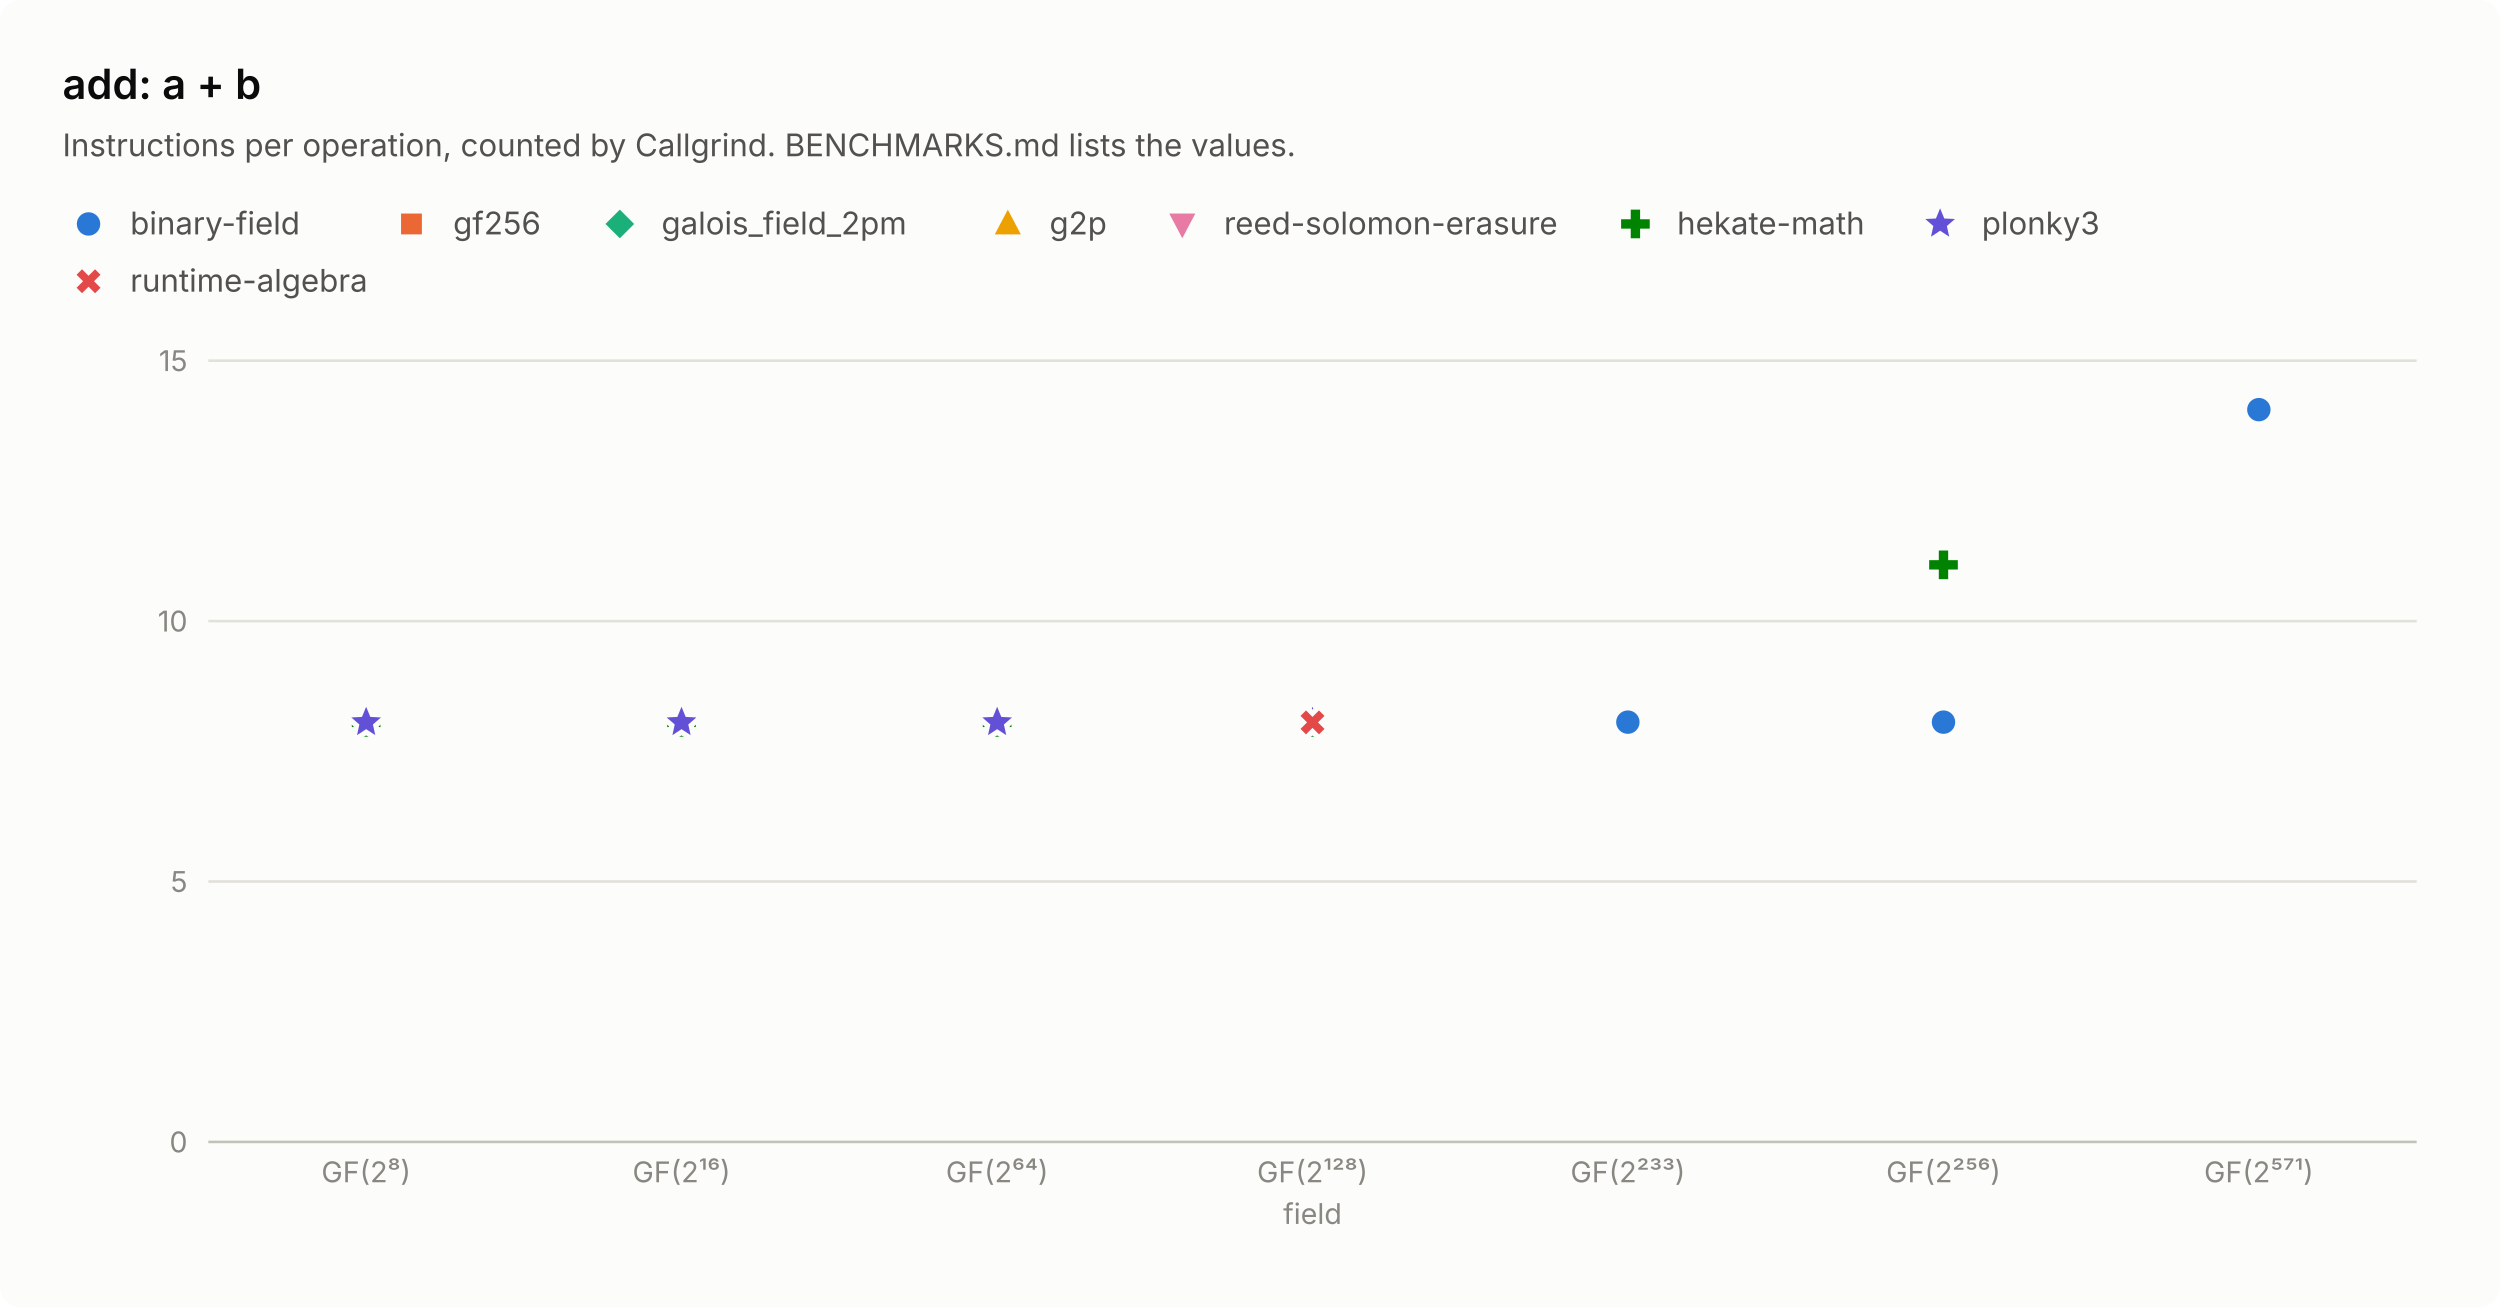
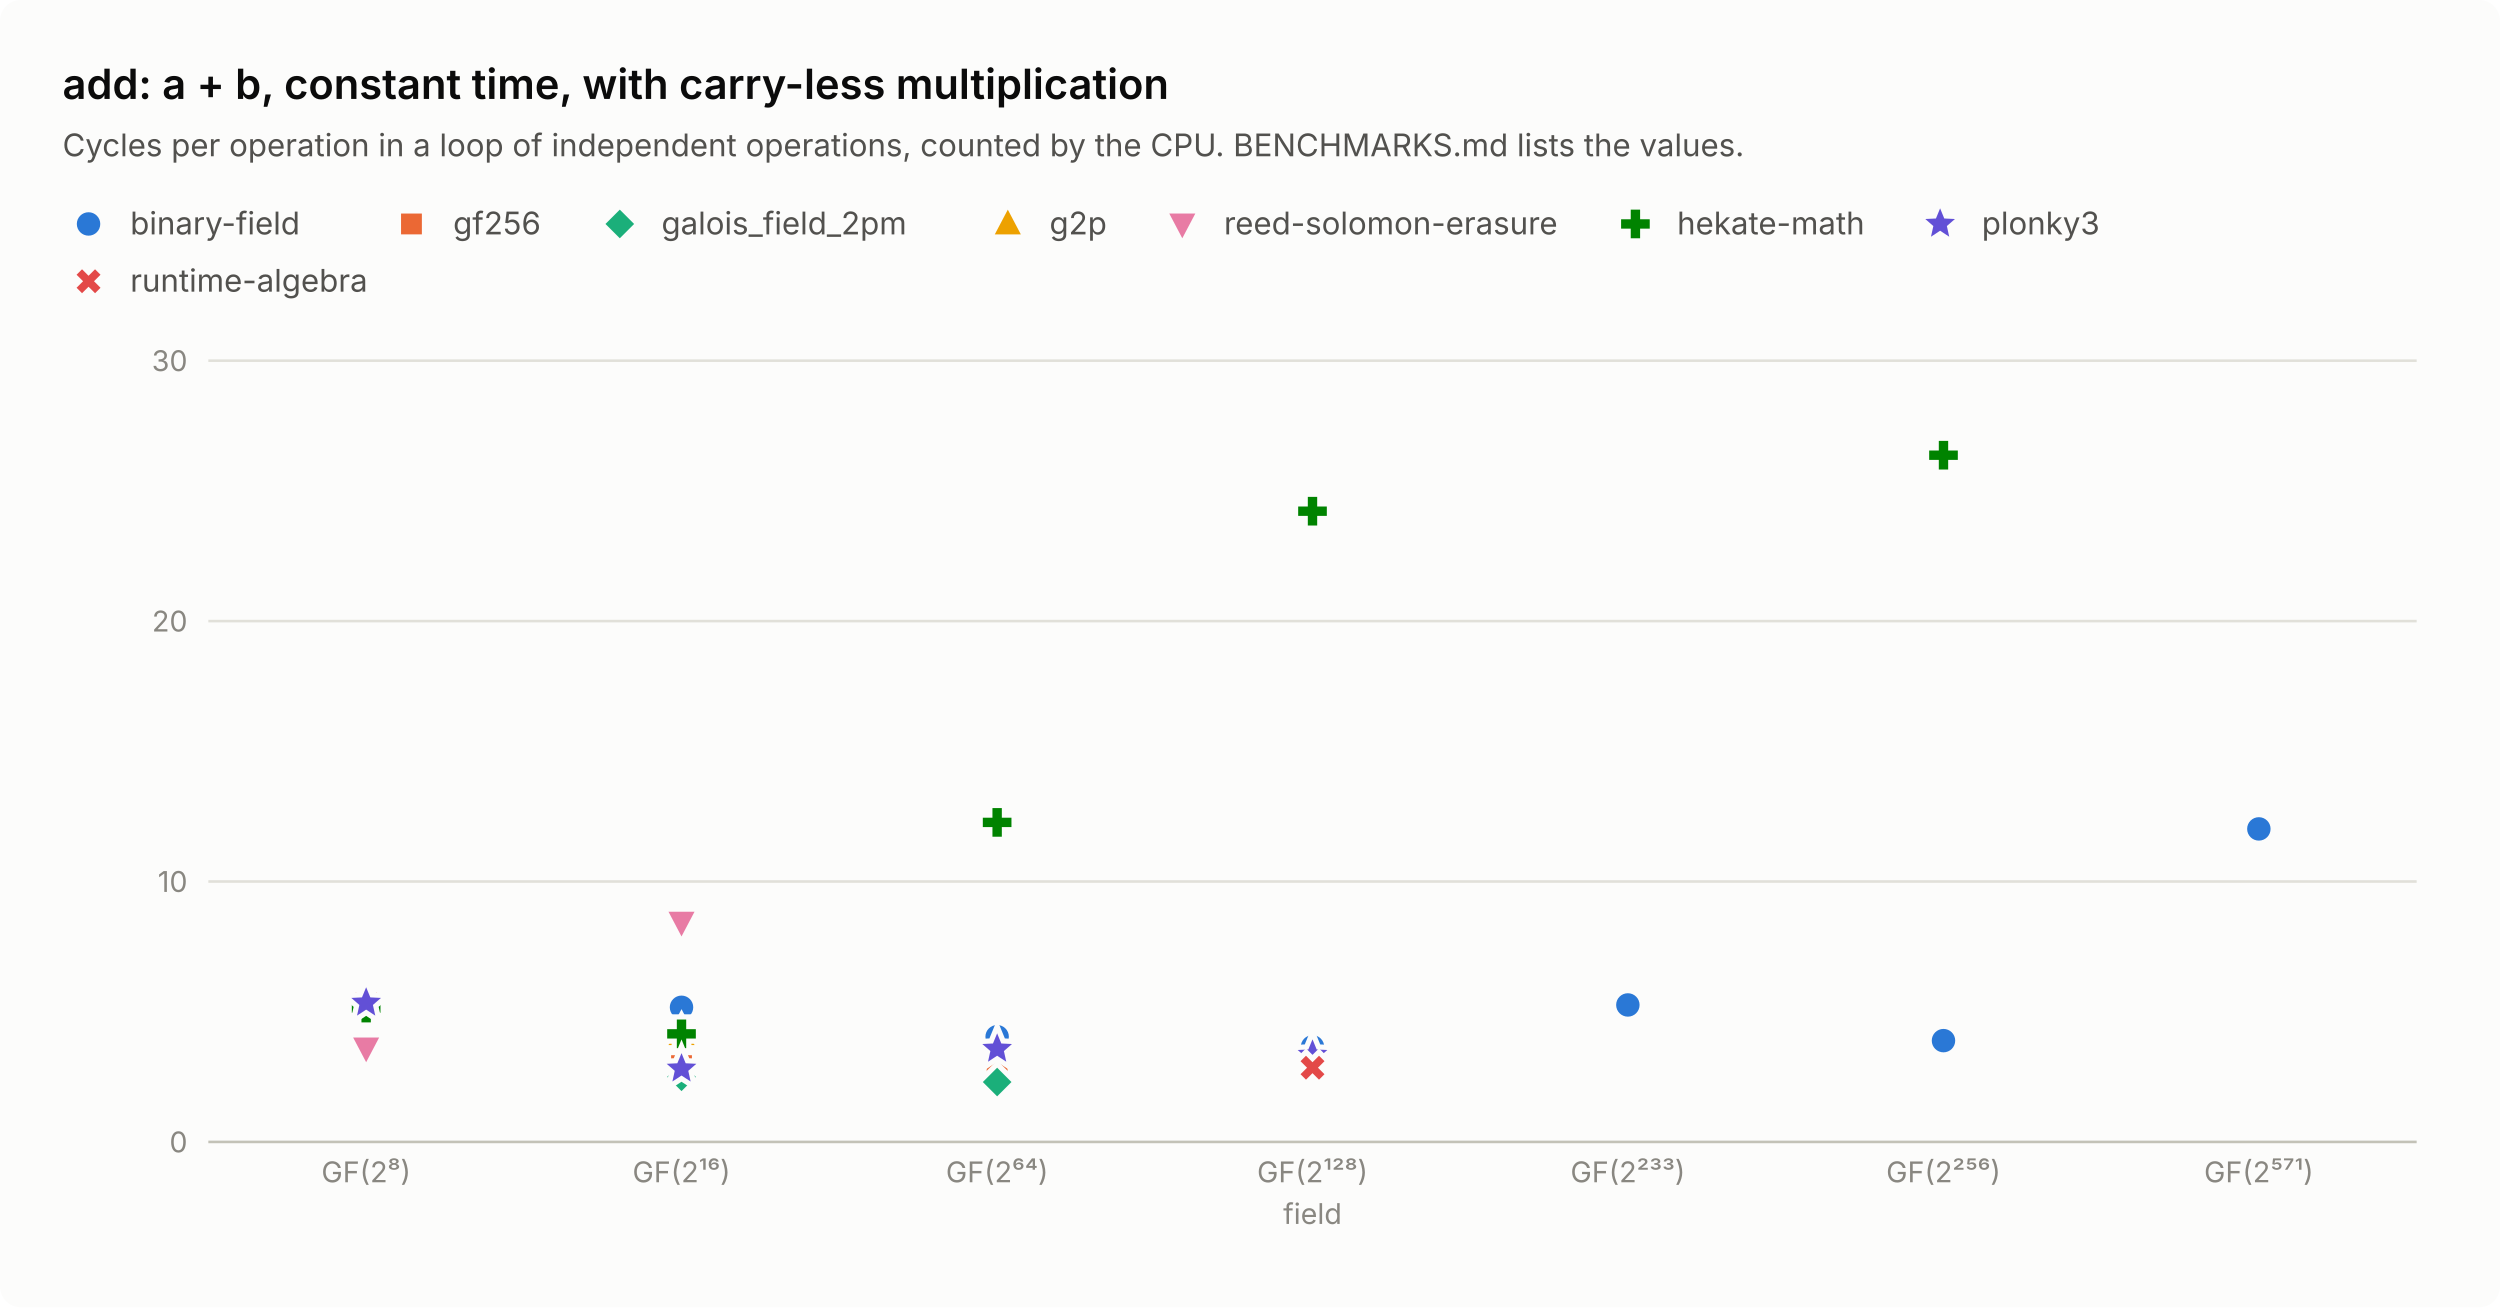
<svg xmlns="http://www.w3.org/2000/svg" width="960" height="502" viewBox="0 0 960 502" role="img" aria-labelledby="title description">
  <style>.grid,.axis{stroke-width:1}.title{font:600 16px system-ui, -apple-system, "Segoe UI", sans-serif}.subtitle,.legend{font:12px system-ui, -apple-system, "Segoe UI", sans-serif}.tick{font:11px system-ui, -apple-system, "Segoe UI", sans-serif;font-variant-numeric:tabular-nums}.line{fill:none;stroke-width:2;stroke-linejoin:round;stroke-linecap:round}.marker{stroke-width:4;paint-order:stroke}.surface{fill:#fcfcfb}.grid{stroke:#e1e0d9}.axis{stroke:#c3c2b7}.title{fill:#0b0b0b}.subtitle,.legend{fill:#52514e}.tick{fill:#898781}.marker{stroke:#fcfcfb}.c0 .line{stroke:#2a78d6}.c0 .marker{fill:#2a78d6}.c1 .line{stroke:#eb6834}.c1 .marker{fill:#eb6834}.c2 .line{stroke:#1baf7a}.c2 .marker{fill:#1baf7a}.c3 .line{stroke:#eda100}.c3 .marker{fill:#eda100}.c4 .line{stroke:#e87ba4}.c4 .marker{fill:#e87ba4}.c5 .line{stroke:#008300}.c5 .marker{fill:#008300}.c6 .line{stroke:#6250d6}.c6 .marker{fill:#6250d6}.c7 .line{stroke:#e34948}.c7 .marker{fill:#e34948}@media (prefers-color-scheme: dark){.surface{fill:#1a1a19}.grid{stroke:#2c2c2a}.axis{stroke:#383835}.title{fill:#f0efec}.subtitle,.legend{fill:#c3c2b7}.tick{fill:#898781}.marker{stroke:#1a1a19}.c0 .line{stroke:#3987e5}.c0 .marker{fill:#3987e5}.c1 .line{stroke:#d95926}.c1 .marker{fill:#d95926}.c2 .line{stroke:#199e70}.c2 .marker{fill:#199e70}.c3 .line{stroke:#c98500}.c3 .marker{fill:#c98500}.c4 .line{stroke:#d55181}.c4 .marker{fill:#d55181}.c5 .line{stroke:#008300}.c5 .marker{fill:#008300}.c6 .line{stroke:#9085e9}.c6 .marker{fill:#9085e9}.c7 .line{stroke:#e66767}.c7 .marker{fill:#e66767}}</style>
  <rect class="surface" width="960" height="502" rx="8" />
-   <text class="title" x="24" y="38">add: a + b</text>
-   <text class="subtitle" x="24" y="60">Instructions per operation, counted by Callgrind. BENCHMARKS.md lists the values.</text>
+   <text class="title" x="24" y="38">add: a + b, constant time, with carry-less multiplication</text>
+   <text class="subtitle" x="24" y="60">Cycles per operation in a loop of independent operations, counted by the CPU. BENCHMARKS.md lists the values.</text>
  <g class="c0">
    <path class="marker" transform="translate(34,86)" d="M0,-4.5A4.5,4.5 0 1 1 0,4.5A4.5,4.5 0 1 1 0,-4.5Z" />
  </g>
  <text class="legend" x="50" y="90">binary-field</text>
  <g class="c1">
    <path class="marker" transform="translate(158,86)" d="M-4,-4H4V4H-4Z" />
  </g>
  <text class="legend" x="174" y="90">gf256</text>
  <g class="c2">
    <path class="marker" transform="translate(238,86)" d="M0,-5.5L5.5,0L0,5.5L-5.5,0Z" />
  </g>
  <text class="legend" x="254" y="90">galois_field_2pm</text>
  <g class="c3">
    <path class="marker" transform="translate(387,86)" d="M0,-5.5L5,4H-5Z" />
  </g>
  <text class="legend" x="403" y="90">g2p</text>
  <g class="c4">
    <path class="marker" transform="translate(454,86)" d="M0,5.5L5,-4H-5Z" />
  </g>
  <text class="legend" x="470" y="90">reed-solomon-erasure</text>
  <g class="c5">
    <path class="marker" transform="translate(628,86)" d="M-1.8,-5.5H1.8V-1.8H5.5V1.8H1.8V5.5H-1.8V1.8H-5.5V-1.8H-1.8Z" />
  </g>
  <text class="legend" x="644" y="90">hekate-math</text>
  <g class="c6">
    <path class="marker" transform="translate(745,86)" d="M0,-6L1.6,-2.1L5.7,-1.9L2.6,0.8L3.5,4.9L0,2.6L-3.5,4.9L-2.6,0.8L-5.7,-1.9L-1.6,-2.1Z" />
  </g>
  <text class="legend" x="761" y="90">plonky3</text>
  <g class="c7">
    <path class="marker" transform="translate(34,108)" d="M-4.6,-2.5L-2.5,-4.6L0,-2.1L2.5,-4.6L4.6,-2.5L2.1,0L4.6,2.5L2.5,4.6L0,2.1L-2.5,4.6L-4.6,2.5L-2.1,0Z" />
  </g>
  <text class="legend" x="50" y="112">runtime-algebra</text>
  <text class="tick" x="72" y="442.5" text-anchor="end">0</text>
  <path class="grid" d="M80,338.5H928" />
-   <text class="tick" x="72" y="342.5" text-anchor="end">5</text>
+   <text class="tick" x="72" y="342.5" text-anchor="end">10</text>
  <path class="grid" d="M80,238.5H928" />
-   <text class="tick" x="72" y="242.5" text-anchor="end">10</text>
+   <text class="tick" x="72" y="242.5" text-anchor="end">20</text>
  <path class="grid" d="M80,138.5H928" />
-   <text class="tick" x="72" y="142.5" text-anchor="end">15</text>
+   <text class="tick" x="72" y="142.5" text-anchor="end">30</text>
  <path class="axis" d="M80,438.5H928" />
  <text class="tick" x="140.6" y="454" text-anchor="middle">GF(2⁸)</text>
  <text class="tick" x="261.7" y="454" text-anchor="middle">GF(2¹⁶)</text>
  <text class="tick" x="382.9" y="454" text-anchor="middle">GF(2⁶⁴)</text>
  <text class="tick" x="504.0" y="454" text-anchor="middle">GF(2¹²⁸)</text>
  <text class="tick" x="625.1" y="454" text-anchor="middle">GF(2²³³)</text>
  <text class="tick" x="746.3" y="454" text-anchor="middle">GF(2²⁵⁶)</text>
  <text class="tick" x="867.4" y="454" text-anchor="middle">GF(2⁵⁷¹)</text>
  <text class="tick" x="504.0" y="470" text-anchor="middle">field</text>
  <g class="c0">
-     <path class="marker" transform="translate(140.6,277.4)" d="M0,-4.5A4.5,4.5 0 1 1 0,4.5A4.5,4.5 0 1 1 0,-4.5Z" />
-     <path class="marker" transform="translate(261.7,277.4)" d="M0,-4.5A4.5,4.5 0 1 1 0,4.5A4.5,4.5 0 1 1 0,-4.5Z" />
-     <path class="marker" transform="translate(382.9,277.4)" d="M0,-4.5A4.5,4.5 0 1 1 0,4.5A4.5,4.5 0 1 1 0,-4.5Z" />
-     <path class="marker" transform="translate(504.0,277.4)" d="M0,-4.5A4.5,4.5 0 1 1 0,4.5A4.5,4.5 0 1 1 0,-4.5Z" />
-     <path class="marker" transform="translate(625.1,277.3)" d="M0,-4.5A4.5,4.5 0 1 1 0,4.5A4.5,4.5 0 1 1 0,-4.5Z" />
-     <path class="marker" transform="translate(746.3,277.3)" d="M0,-4.5A4.5,4.5 0 1 1 0,4.5A4.5,4.5 0 1 1 0,-4.5Z" />
-     <path class="marker" transform="translate(867.4,157.3)" d="M0,-4.5A4.5,4.5 0 1 1 0,4.5A4.5,4.5 0 1 1 0,-4.5Z" />
+     <path class="marker" transform="translate(140.6,387.3)" d="M0,-4.5A4.5,4.5 0 1 1 0,4.5A4.5,4.5 0 1 1 0,-4.5Z" />
+     <path class="marker" transform="translate(261.7,386.8)" d="M0,-4.5A4.5,4.5 0 1 1 0,4.5A4.5,4.5 0 1 1 0,-4.5Z" />
+     <path class="marker" transform="translate(382.9,398.1)" d="M0,-4.5A4.5,4.5 0 1 1 0,4.5A4.5,4.5 0 1 1 0,-4.5Z" />
+     <path class="marker" transform="translate(504.0,402.0)" d="M0,-4.5A4.5,4.5 0 1 1 0,4.5A4.5,4.5 0 1 1 0,-4.5Z" />
+     <path class="marker" transform="translate(625.1,385.9)" d="M0,-4.5A4.5,4.5 0 1 1 0,4.5A4.5,4.5 0 1 1 0,-4.5Z" />
+     <path class="marker" transform="translate(746.3,399.6)" d="M0,-4.5A4.5,4.5 0 1 1 0,4.5A4.5,4.5 0 1 1 0,-4.5Z" />
+     <path class="marker" transform="translate(867.4,318.3)" d="M0,-4.5A4.5,4.5 0 1 1 0,4.5A4.5,4.5 0 1 1 0,-4.5Z" />
  </g>
  <g class="c1">
-     <path class="marker" transform="translate(140.6,277.4)" d="M-4,-4H4V4H-4Z" />
-     <path class="marker" transform="translate(261.7,277.4)" d="M-4,-4H4V4H-4Z" />
-     <path class="marker" transform="translate(382.9,277.4)" d="M-4,-4H4V4H-4Z" />
+     <path class="marker" transform="translate(140.6,385.1)" d="M-4,-4H4V4H-4Z" />
+     <path class="marker" transform="translate(261.7,409.2)" d="M-4,-4H4V4H-4Z" />
+     <path class="marker" transform="translate(382.9,409.4)" d="M-4,-4H4V4H-4Z" />
  </g>
  <g class="c2">
-     <path class="marker" transform="translate(140.6,277.4)" d="M0,-5.5L5.5,0L0,5.5L-5.5,0Z" />
-     <path class="marker" transform="translate(261.7,277.4)" d="M0,-5.5L5.5,0L0,5.5L-5.5,0Z" />
-     <path class="marker" transform="translate(382.9,277.4)" d="M0,-5.5L5.5,0L0,5.5L-5.5,0Z" />
+     <path class="marker" transform="translate(140.6,387.3)" d="M0,-5.5L5.5,0L0,5.5L-5.5,0Z" />
+     <path class="marker" transform="translate(261.7,413.5)" d="M0,-5.5L5.5,0L0,5.5L-5.5,0Z" />
+     <path class="marker" transform="translate(382.9,415.5)" d="M0,-5.5L5.5,0L0,5.5L-5.5,0Z" />
  </g>
  <g class="c3">
-     <path class="marker" transform="translate(140.6,277.4)" d="M0,-5.5L5,4H-5Z" />
-     <path class="marker" transform="translate(261.7,277.4)" d="M0,-5.5L5,4H-5Z" />
+     <path class="marker" transform="translate(140.6,385.3)" d="M0,-5.5L5,4H-5Z" />
+     <path class="marker" transform="translate(261.7,397.3)" d="M0,-5.5L5,4H-5Z" />
  </g>
  <g class="c4">
-     <path class="marker" transform="translate(140.6,277.4)" d="M0,5.5L5,-4H-5Z" />
-     <path class="marker" transform="translate(261.7,277.4)" d="M0,5.5L5,-4H-5Z" />
+     <path class="marker" transform="translate(140.6,402.4)" d="M0,5.5L5,-4H-5Z" />
+     <path class="marker" transform="translate(261.7,354.1)" d="M0,5.5L5,-4H-5Z" />
  </g>
  <g class="c5">
-     <path class="marker" transform="translate(140.6,277.4)" d="M-1.8,-5.5H1.8V-1.8H5.5V1.8H1.8V5.5H-1.8V1.8H-5.5V-1.8H-1.8Z" />
-     <path class="marker" transform="translate(261.7,277.4)" d="M-1.8,-5.5H1.8V-1.8H5.5V1.8H1.8V5.5H-1.8V1.8H-5.5V-1.8H-1.8Z" />
-     <path class="marker" transform="translate(382.9,277.4)" d="M-1.8,-5.5H1.8V-1.8H5.5V1.8H1.8V5.5H-1.8V1.8H-5.5V-1.8H-1.8Z" />
-     <path class="marker" transform="translate(504.0,277.4)" d="M-1.8,-5.5H1.8V-1.8H5.5V1.8H1.8V5.5H-1.8V1.8H-5.5V-1.8H-1.8Z" />
-     <path class="marker" transform="translate(746.3,216.9)" d="M-1.8,-5.5H1.8V-1.8H5.5V1.8H1.8V5.5H-1.8V1.8H-5.5V-1.8H-1.8Z" />
+     <path class="marker" transform="translate(140.6,387.1)" d="M-1.8,-5.5H1.8V-1.8H5.5V1.8H1.8V5.5H-1.8V1.8H-5.5V-1.8H-1.8Z" />
+     <path class="marker" transform="translate(261.7,397.0)" d="M-1.8,-5.5H1.8V-1.8H5.5V1.8H1.8V5.5H-1.8V1.8H-5.5V-1.8H-1.8Z" />
+     <path class="marker" transform="translate(382.9,315.8)" d="M-1.8,-5.5H1.8V-1.8H5.5V1.8H1.8V5.5H-1.8V1.8H-5.5V-1.8H-1.8Z" />
+     <path class="marker" transform="translate(504.0,196.3)" d="M-1.8,-5.5H1.8V-1.8H5.5V1.8H1.8V5.5H-1.8V1.8H-5.5V-1.8H-1.8Z" />
+     <path class="marker" transform="translate(746.3,174.8)" d="M-1.8,-5.5H1.8V-1.8H5.5V1.8H1.8V5.5H-1.8V1.8H-5.5V-1.8H-1.8Z" />
  </g>
  <g class="c6">
-     <path class="marker" transform="translate(140.6,277.4)" d="M0,-6L1.6,-2.1L5.7,-1.9L2.6,0.8L3.5,4.9L0,2.6L-3.5,4.9L-2.6,0.8L-5.7,-1.9L-1.6,-2.1Z" />
-     <path class="marker" transform="translate(261.7,277.4)" d="M0,-6L1.6,-2.1L5.7,-1.9L2.6,0.8L3.5,4.9L0,2.6L-3.5,4.9L-2.6,0.8L-5.7,-1.9L-1.6,-2.1Z" />
-     <path class="marker" transform="translate(382.9,277.4)" d="M0,-6L1.6,-2.1L5.7,-1.9L2.6,0.8L3.5,4.9L0,2.6L-3.5,4.9L-2.6,0.8L-5.7,-1.9L-1.6,-2.1Z" />
-     <path class="marker" transform="translate(504.0,277.4)" d="M0,-6L1.6,-2.1L5.7,-1.9L2.6,0.8L3.5,4.9L0,2.6L-3.5,4.9L-2.6,0.8L-5.7,-1.9L-1.6,-2.1Z" />
+     <path class="marker" transform="translate(140.6,385.1)" d="M0,-6L1.6,-2.1L5.7,-1.9L2.6,0.8L3.5,4.9L0,2.6L-3.5,4.9L-2.6,0.8L-5.7,-1.9L-1.6,-2.1Z" />
+     <path class="marker" transform="translate(261.7,410.4)" d="M0,-6L1.6,-2.1L5.7,-1.9L2.6,0.8L3.5,4.9L0,2.6L-3.5,4.9L-2.6,0.8L-5.7,-1.9L-1.6,-2.1Z" />
+     <path class="marker" transform="translate(382.9,402.8)" d="M0,-6L1.6,-2.1L5.7,-1.9L2.6,0.8L3.5,4.9L0,2.6L-3.5,4.9L-2.6,0.8L-5.7,-1.9L-1.6,-2.1Z" />
+     <path class="marker" transform="translate(504.0,405.1)" d="M0,-6L1.6,-2.1L5.7,-1.9L2.6,0.8L3.5,4.9L0,2.6L-3.5,4.9L-2.6,0.8L-5.7,-1.9L-1.6,-2.1Z" />
  </g>
  <g class="c7">
-     <path class="marker" transform="translate(504.0,277.4)" d="M-4.6,-2.5L-2.5,-4.6L0,-2.1L2.5,-4.6L4.6,-2.5L2.1,0L4.6,2.5L2.5,4.6L0,2.1L-2.5,4.6L-4.6,2.5L-2.1,0Z" />
+     <path class="marker" transform="translate(504.0,410.0)" d="M-4.6,-2.5L-2.5,-4.6L0,-2.1L2.5,-4.6L4.6,-2.5L2.1,0L4.6,2.5L2.5,4.6L0,2.1L-2.5,4.6L-4.6,2.5L-2.1,0Z" />
  </g>
</svg>
